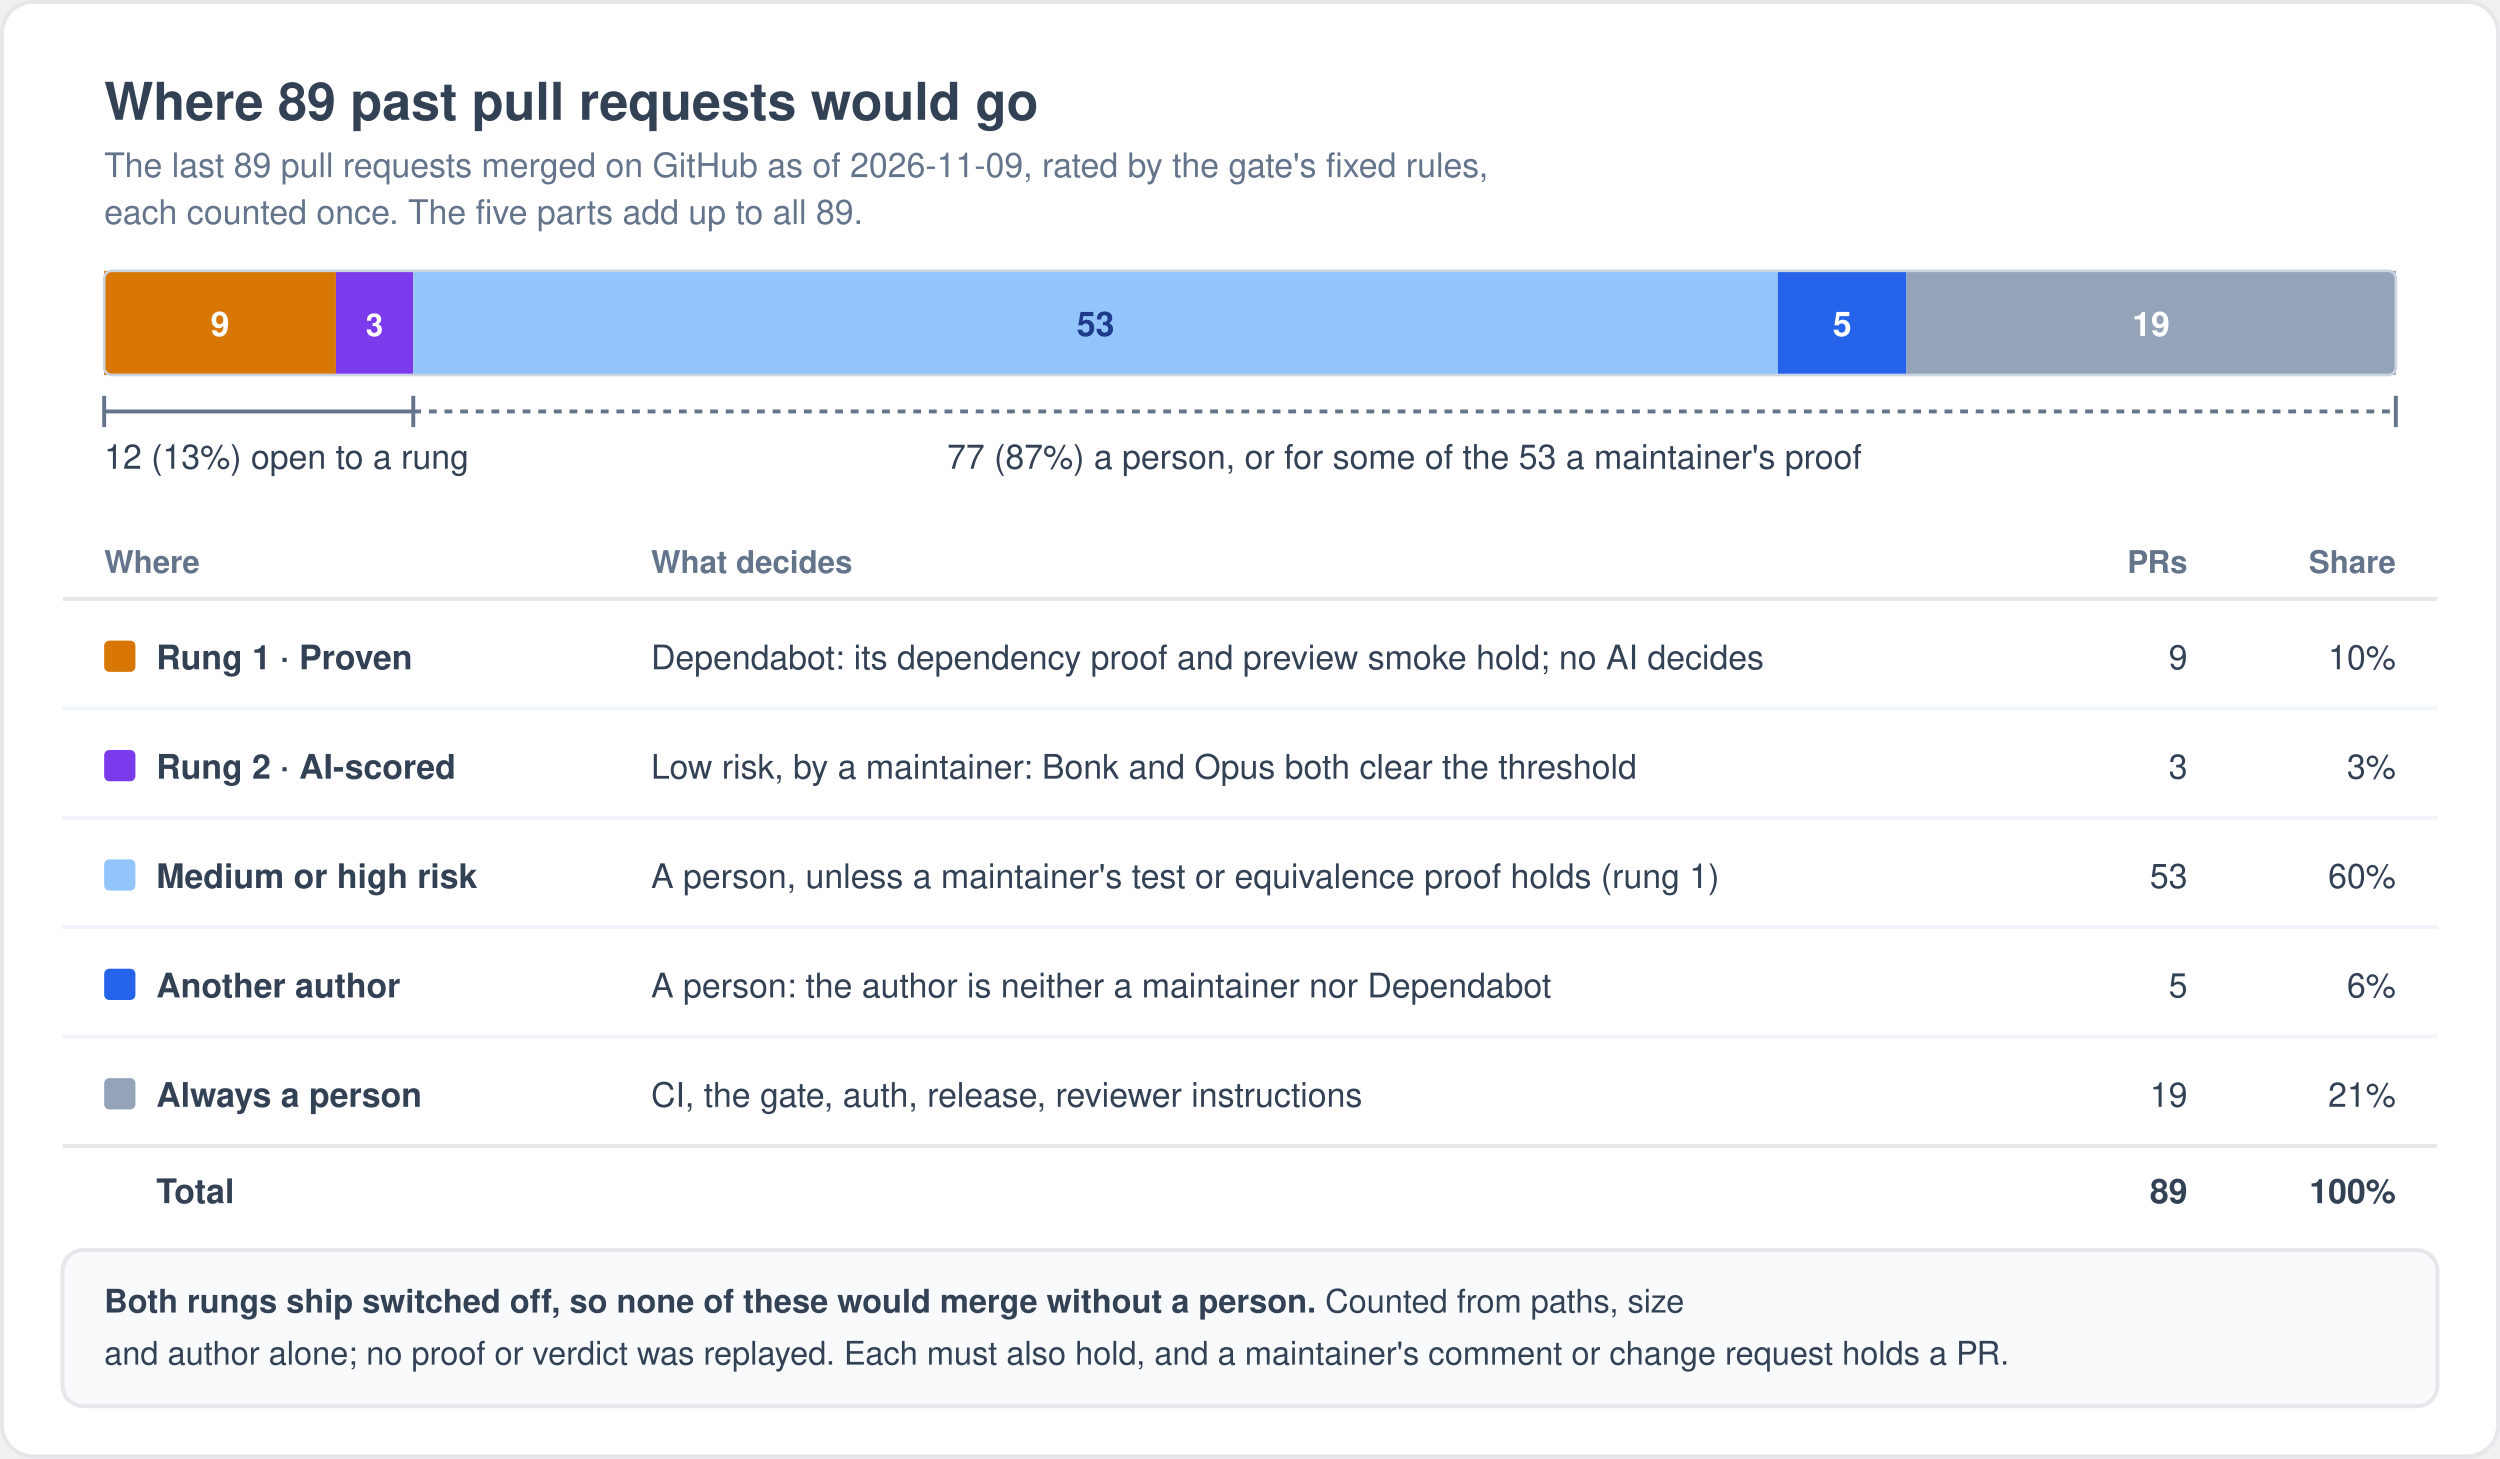
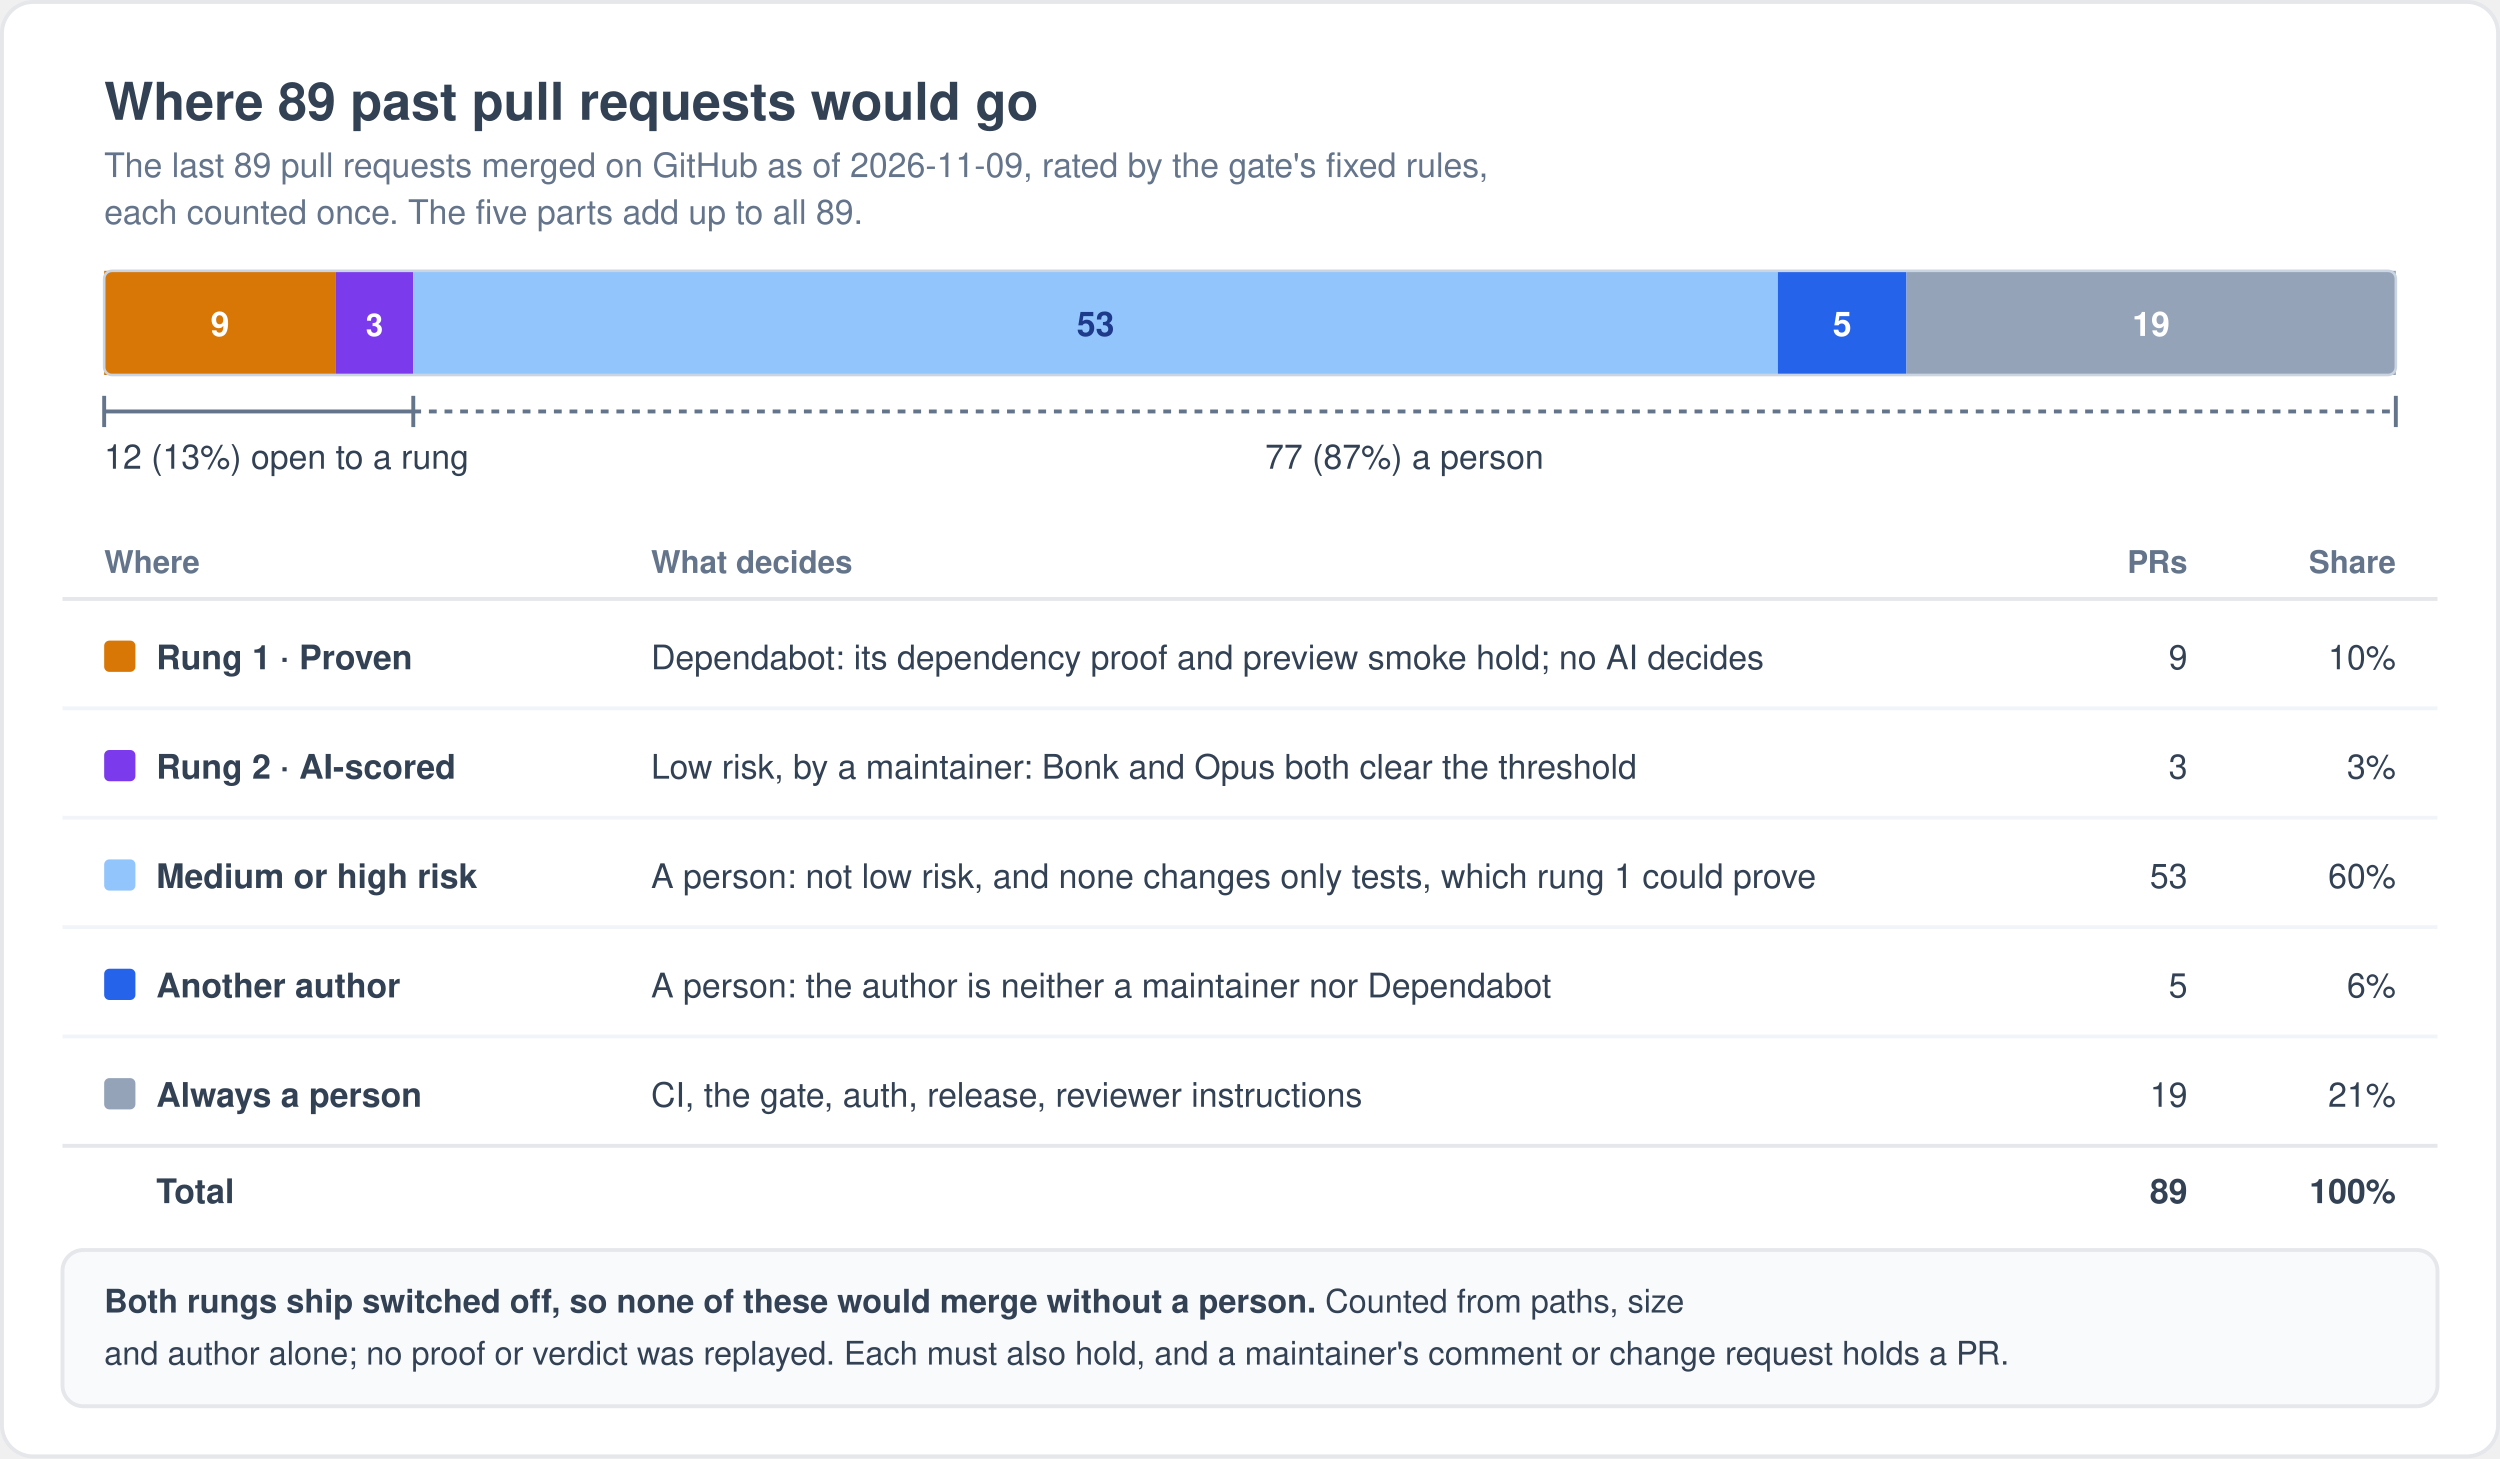
<svg xmlns="http://www.w3.org/2000/svg" width="960" height="560" viewBox="0 0 960 560" font-family="-apple-system, BlinkMacSystemFont, 'Segoe UI', Helvetica, Arial, sans-serif">
  <rect x="0.75" y="0.75" width="958.5" height="558.5" rx="12" fill="#FFFFFF" stroke="#E5E7EB" stroke-width="1.5" />
  <text x="40" y="46" font-size="20" font-weight="600" fill="#334155">Where 89 past pull requests would go</text>
  <text x="40" y="68" font-size="13" fill="#64748B">The last 89 pull requests merged on GitHub as of 2026-11-09, rated by the gate's fixed rules,</text>
  <text x="40" y="86" font-size="13" fill="#64748B">each counted once. The five parts add up to all 89.</text>
  <g font-size="13" font-weight="600" fill="#FFFFFF" text-anchor="middle">
    <rect x="40" y="104" width="89" height="40" fill="#D97706" />
    <text x="84.5" y="129">9</text>
    <rect x="129" y="104" width="29.7" height="40" fill="#7C3AED" />
    <text x="143.8" y="129" font-size="12">3</text>
    <rect x="158.7" y="104" width="524" height="40" fill="#93C5FD" />
    <text x="420.7" y="129" fill="#1E3A8A">53</text>
    <rect x="682.7" y="104" width="49.4" height="40" fill="#2563EB" />
    <text x="707.4" y="129">5</text>
    <rect x="732.1" y="104" width="187.9" height="40" fill="#94A3B8" />
    <text x="826" y="129">19</text>
  </g>
  <rect x="40" y="104" width="880" height="40" rx="3" fill="none" stroke="#CBD5E1" stroke-width="1" />
  <g stroke="#64748B" stroke-width="1.5">
    <line x1="40" y1="152" x2="40" y2="164" />
    <line x1="158.7" y1="152" x2="158.7" y2="164" />
    <line x1="40" y1="158" x2="158.7" y2="158" />
    <line x1="920" y1="152" x2="920" y2="164" />
    <line x1="158.7" y1="158" x2="920" y2="158" stroke-dasharray="3 3" />
  </g>
  <text x="40" y="180" font-size="13" fill="#334155">12 (13%) open to a rung</text>
-   <text x="539.3" y="180" font-size="13" fill="#334155" text-anchor="middle">77 (87%) a person, or for some of the 53 a maintainer's proof</text>
+   <text x="539.3" y="180" font-size="13" fill="#334155" text-anchor="middle">77 (87%) a person</text>
  <g font-size="12" font-weight="600" fill="#64748B">
    <text x="40" y="220">Where</text>
    <text x="250" y="220">What decides</text>
    <text x="840" y="220" text-anchor="end">PRs</text>
    <text x="920" y="220" text-anchor="end">Share</text>
  </g>
  <line x1="24" y1="230" x2="936" y2="230" stroke="#E5E7EB" stroke-width="1.5" />
  <g font-size="13" fill="#334155">
    <rect x="40" y="246" width="12" height="12" rx="2" fill="#D97706" />
    <text x="60" y="257" font-weight="600">Rung 1 · Proven</text>
    <text x="250" y="257">Dependabot: its dependency proof and preview smoke hold; no AI decides</text>
    <text x="840" y="257" text-anchor="end">9</text>
    <text x="920" y="257" text-anchor="end">10%</text>
    <line x1="24" y1="272" x2="936" y2="272" stroke="#F1F5F9" stroke-width="1.5" />
    <rect x="40" y="288" width="12" height="12" rx="2" fill="#7C3AED" />
    <text x="60" y="299" font-weight="600">Rung 2 · AI-scored</text>
    <text x="250" y="299">Low risk, by a maintainer: Bonk and Opus both clear the threshold</text>
    <text x="840" y="299" text-anchor="end">3</text>
    <text x="920" y="299" text-anchor="end">3%</text>
    <line x1="24" y1="314" x2="936" y2="314" stroke="#F1F5F9" stroke-width="1.5" />
    <rect x="40" y="330" width="12" height="12" rx="2" fill="#93C5FD" />
    <text x="60" y="341" font-weight="600">Medium or high risk</text>
-     <text x="250" y="341">A person, unless a maintainer's test or equivalence proof holds (rung 1)</text>
+     <text x="250" y="341">A person: not low risk, and none changes only tests, which rung 1 could prove</text>
    <text x="840" y="341" text-anchor="end">53</text>
    <text x="920" y="341" text-anchor="end">60%</text>
    <line x1="24" y1="356" x2="936" y2="356" stroke="#F1F5F9" stroke-width="1.5" />
    <rect x="40" y="372" width="12" height="12" rx="2" fill="#2563EB" />
    <text x="60" y="383" font-weight="600">Another author</text>
    <text x="250" y="383">A person: the author is neither a maintainer nor Dependabot</text>
    <text x="840" y="383" text-anchor="end">5</text>
    <text x="920" y="383" text-anchor="end">6%</text>
    <line x1="24" y1="398" x2="936" y2="398" stroke="#F1F5F9" stroke-width="1.5" />
    <rect x="40" y="414" width="12" height="12" rx="2" fill="#94A3B8" />
    <text x="60" y="425" font-weight="600">Always a person</text>
    <text x="250" y="425">CI, the gate, auth, release, reviewer instructions</text>
    <text x="840" y="425" text-anchor="end">19</text>
    <text x="920" y="425" text-anchor="end">21%</text>
  </g>
  <line x1="24" y1="440" x2="936" y2="440" stroke="#E5E7EB" stroke-width="1.5" />
  <g font-size="13" font-weight="600" fill="#334155">
    <text x="60" y="462">Total</text>
    <text x="840" y="462" text-anchor="end">89</text>
    <text x="920" y="462" text-anchor="end">100%</text>
  </g>
  <rect x="24" y="480" width="912" height="60" rx="8" fill="#F8FAFC" stroke="#E5E7EB" stroke-width="1.5" />
  <text x="40" y="504" font-size="12.5" fill="#334155">
    <tspan font-weight="600">Both rungs ship switched off, so none of these would merge without a person.</tspan> Counted from paths, size</text>
  <text x="40" y="524" font-size="12.5" fill="#334155">and author alone; no proof or verdict was replayed. Each must also hold, and a maintainer's comment or change request holds a PR.</text>
</svg>
